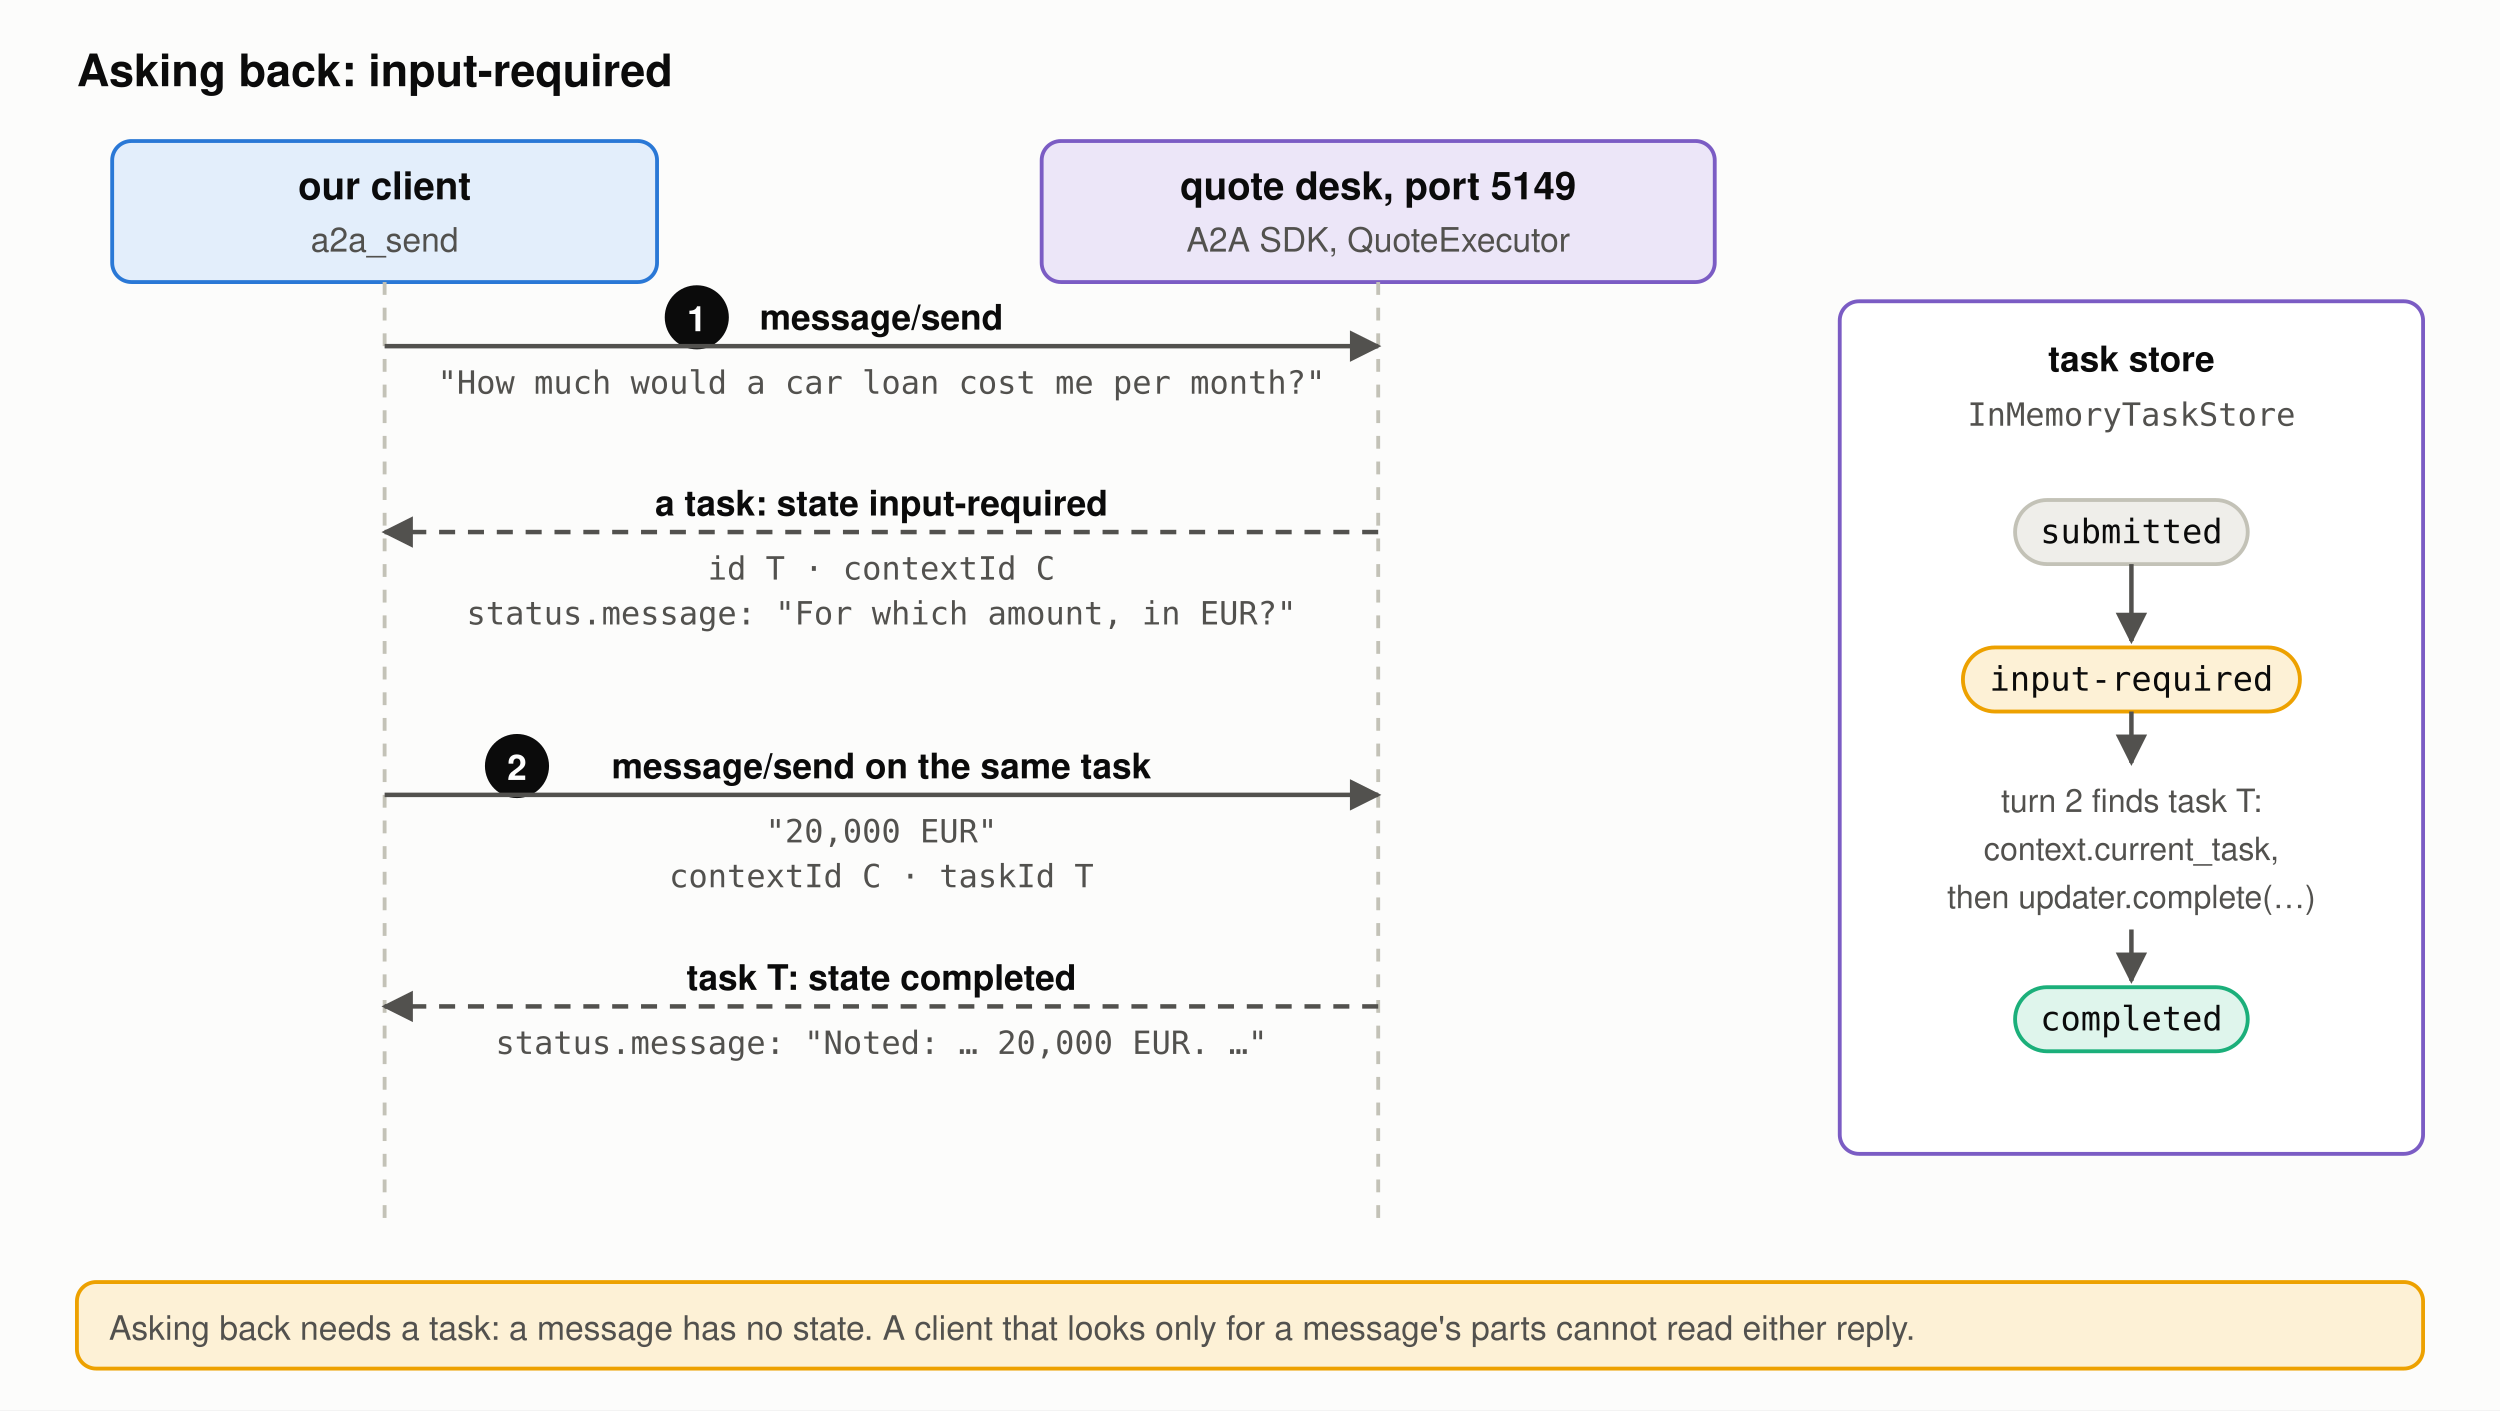
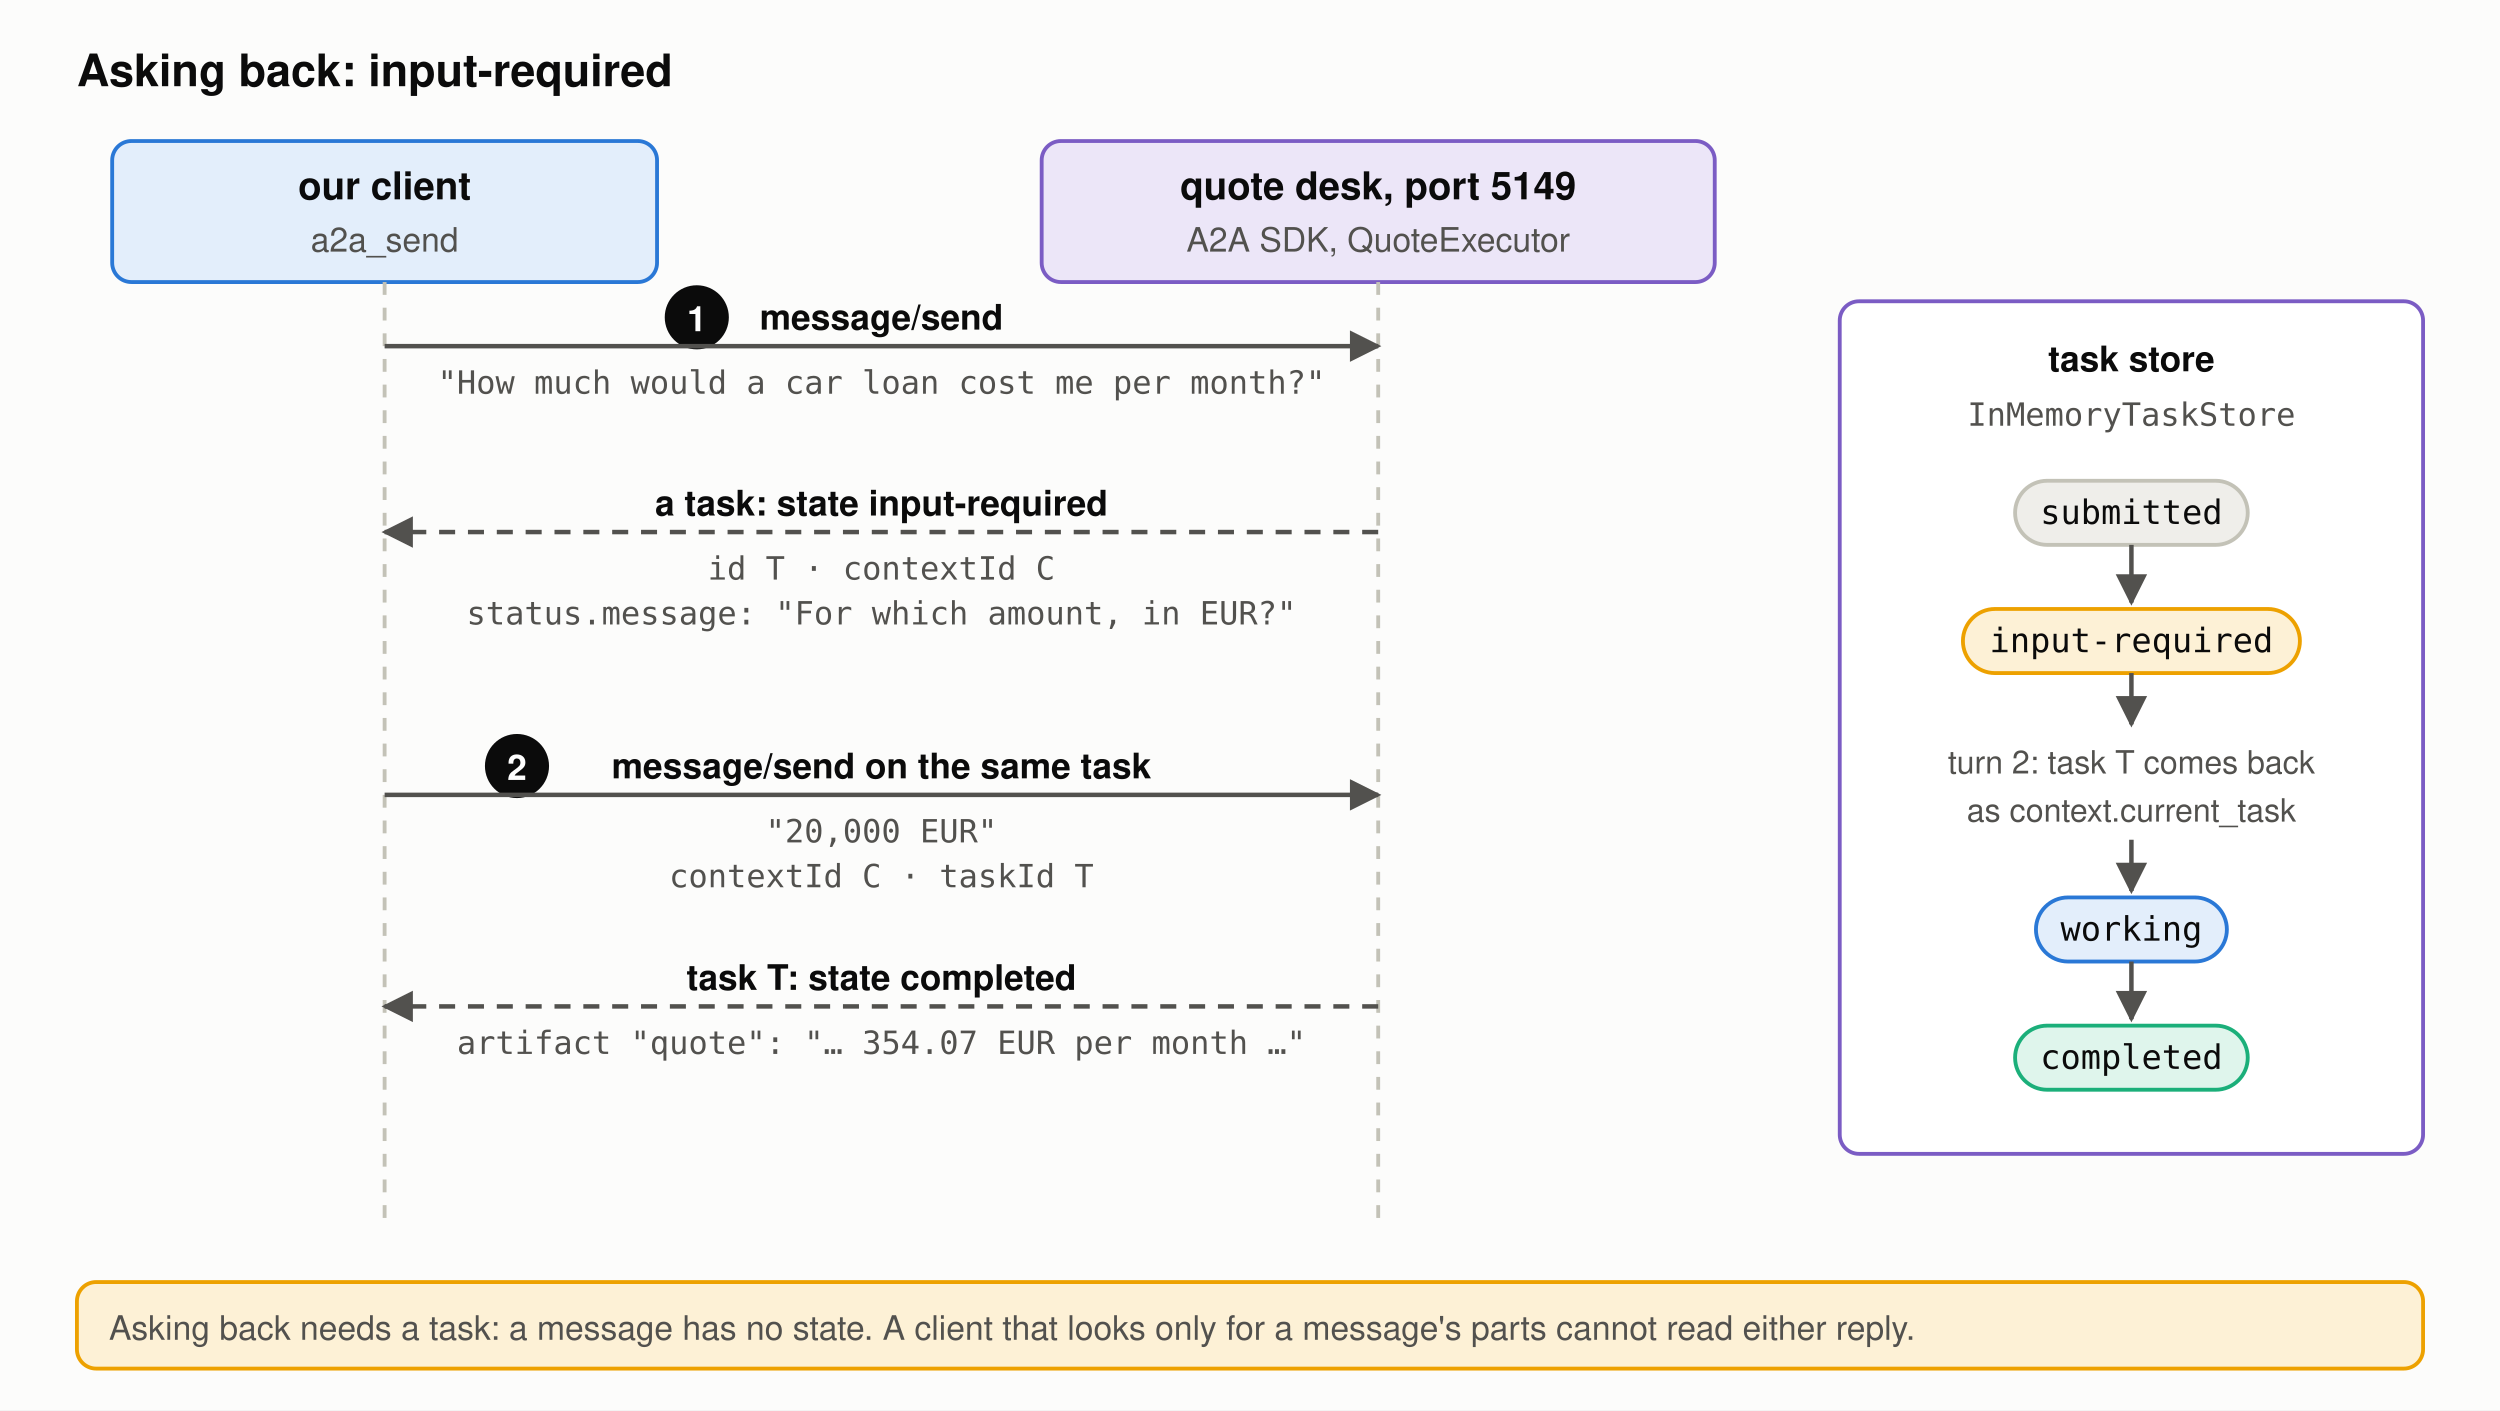
<svg xmlns="http://www.w3.org/2000/svg" width="780" height="440" viewBox="0 0 780 440" font-family="Helvetica Neue, Helvetica, Arial, sans-serif">
  <defs>
    <marker id="arrow" viewBox="0 0 10 10" refX="9" refY="5" markerWidth="7" markerHeight="7" orient="auto-start-reverse">
      <path d="M 0 0 L 10 5 L 0 10 z" fill="#52514e" />
    </marker>
    <marker id="arrow_red" viewBox="0 0 10 10" refX="9" refY="5" markerWidth="7" markerHeight="7" orient="auto-start-reverse">
      <path d="M 0 0 L 10 5 L 0 10 z" fill="#d23c3c" />
    </marker>
  </defs>
  <rect width="780" height="440" fill="#fcfcfb" />
  <text x="24" y="22" font-size="14" fill="#0b0b0b" text-anchor="start" font-weight="bold" dominant-baseline="middle" xml:space="preserve">Asking back: input-required</text>
  <rect x="35.0" y="44" width="170" height="44" rx="6" fill="#e3eefb" stroke="#2a78d6" stroke-width="1.2" />
  <text x="120.0" y="58.0" font-size="12" fill="#0b0b0b" text-anchor="middle" font-weight="bold" dominant-baseline="middle" xml:space="preserve">our client</text>
  <text x="120.0" y="75.0" font-size="10.5" fill="#52514e" text-anchor="middle" font-weight="normal" dominant-baseline="middle" xml:space="preserve">a2a_send</text>
  <line x1="120" y1="88" x2="120" y2="380" stroke="#c3c2b7" stroke-width="1.2" stroke-dasharray="4 4" />
  <rect x="325.0" y="44" width="210" height="44" rx="6" fill="#ece6f8" stroke="#7b5cc4" stroke-width="1.2" />
  <text x="430.0" y="58.0" font-size="12" fill="#0b0b0b" text-anchor="middle" font-weight="bold" dominant-baseline="middle" xml:space="preserve">quote desk, port 5149</text>
  <text x="430.0" y="75.0" font-size="10.5" fill="#52514e" text-anchor="middle" font-weight="normal" dominant-baseline="middle" xml:space="preserve">A2A SDK, QuoteExecutor</text>
  <line x1="430" y1="88" x2="430" y2="380" stroke="#c3c2b7" stroke-width="1.2" stroke-dasharray="4 4" />
  <circle cx="217.4" cy="99" r="10" fill="#0b0b0b" />
  <text x="217.4" y="99.5" font-size="11" fill="#ffffff" text-anchor="middle" font-weight="bold" dominant-baseline="middle" xml:space="preserve">1</text>
  <line x1="120" y1="108" x2="430" y2="108" stroke="#52514e" stroke-width="1.4" marker-end="url(#arrow)" />
  <text x="275.0" y="99" font-size="11" fill="#0b0b0b" text-anchor="middle" font-weight="bold" dominant-baseline="middle" xml:space="preserve">message/send</text>
  <text x="275.0" y="120" font-size="10" fill="#52514e" text-anchor="middle" font-weight="normal" dominant-baseline="middle" xml:space="preserve" font-family="Menlo, Consolas, monospace">"How much would a car loan cost me per month?"</text>
  <line x1="430" y1="166" x2="120" y2="166" stroke="#52514e" stroke-width="1.4" stroke-dasharray="5 4" marker-end="url(#arrow)" />
  <text x="275.0" y="157" font-size="11" fill="#0b0b0b" text-anchor="middle" font-weight="bold" dominant-baseline="middle" xml:space="preserve">a task: state input-required</text>
  <text x="275.0" y="178" font-size="10" fill="#52514e" text-anchor="middle" font-weight="normal" dominant-baseline="middle" xml:space="preserve" font-family="Menlo, Consolas, monospace">id T · contextId C</text>
  <text x="275.0" y="192" font-size="10" fill="#52514e" text-anchor="middle" font-weight="normal" dominant-baseline="middle" xml:space="preserve" font-family="Menlo, Consolas, monospace">status.message: "For which amount, in EUR?"</text>
  <circle cx="161.3" cy="239" r="10" fill="#0b0b0b" />
  <text x="161.3" y="239.5" font-size="11" fill="#ffffff" text-anchor="middle" font-weight="bold" dominant-baseline="middle" xml:space="preserve">2</text>
  <line x1="120" y1="248" x2="430" y2="248" stroke="#52514e" stroke-width="1.4" marker-end="url(#arrow)" />
  <text x="275.0" y="239" font-size="11" fill="#0b0b0b" text-anchor="middle" font-weight="bold" dominant-baseline="middle" xml:space="preserve">message/send on the same task</text>
  <text x="275.0" y="260" font-size="10" fill="#52514e" text-anchor="middle" font-weight="normal" dominant-baseline="middle" xml:space="preserve" font-family="Menlo, Consolas, monospace">"20,000 EUR"</text>
  <text x="275.0" y="274" font-size="10" fill="#52514e" text-anchor="middle" font-weight="normal" dominant-baseline="middle" xml:space="preserve" font-family="Menlo, Consolas, monospace">contextId C · taskId T</text>
  <line x1="430" y1="314" x2="120" y2="314" stroke="#52514e" stroke-width="1.4" stroke-dasharray="5 4" marker-end="url(#arrow)" />
  <text x="275.0" y="305" font-size="11" fill="#0b0b0b" text-anchor="middle" font-weight="bold" dominant-baseline="middle" xml:space="preserve">task T: state completed</text>
-   <text x="275.0" y="326" font-size="10" fill="#52514e" text-anchor="middle" font-weight="normal" dominant-baseline="middle" xml:space="preserve" font-family="Menlo, Consolas, monospace">status.message: "Noted: … 20,000 EUR. …"</text>
+   <text x="275.0" y="326" font-size="10" fill="#52514e" text-anchor="middle" font-weight="normal" dominant-baseline="middle" xml:space="preserve" font-family="Menlo, Consolas, monospace">artifact "quote": "… 354.07 EUR per month …"</text>
  <rect x="574" y="94" width="182" height="266" rx="6" fill="#ffffff" stroke="#7b5cc4" stroke-width="1.2" />
  <text x="665" y="112" font-size="11" fill="#0b0b0b" text-anchor="middle" font-weight="bold" dominant-baseline="middle" xml:space="preserve">task store</text>
  <text x="665" y="130" font-size="10" fill="#52514e" text-anchor="middle" font-weight="normal" dominant-baseline="middle" xml:space="preserve" font-family="Menlo, Consolas, monospace">InMemoryTaskStore</text>
-   <rect x="628.705" y="156" width="72.59" height="20" rx="10" fill="#efeeea" stroke="#c3c2b7" stroke-width="1.2" />
-   <text x="665.0" y="166.5" font-size="10.5" fill="#0b0b0b" text-anchor="middle" font-weight="normal" dominant-baseline="middle" xml:space="preserve" font-family="Menlo, Consolas, monospace">submitted</text>
-   <rect x="612.43" y="202" width="105.14" height="20" rx="10" fill="#fdf1d6" stroke="#eda100" stroke-width="1.2" />
-   <text x="665.0" y="212.5" font-size="10.5" fill="#0b0b0b" text-anchor="middle" font-weight="normal" dominant-baseline="middle" xml:space="preserve" font-family="Menlo, Consolas, monospace">input-required</text>
-   <rect x="628.705" y="308" width="72.59" height="20" rx="10" fill="#dff5ec" stroke="#1baf7a" stroke-width="1.2" />
-   <text x="665.0" y="318.5" font-size="10.5" fill="#0b0b0b" text-anchor="middle" font-weight="normal" dominant-baseline="middle" xml:space="preserve" font-family="Menlo, Consolas, monospace">completed</text>
-   <line x1="665" y1="176" x2="665" y2="200" stroke="#52514e" stroke-width="1.4" marker-end="url(#arrow)" />
-   <line x1="665" y1="222" x2="665" y2="238" stroke="#52514e" stroke-width="1.4" marker-end="url(#arrow)" />
-   <line x1="665" y1="290" x2="665" y2="306" stroke="#52514e" stroke-width="1.4" marker-end="url(#arrow)" />
-   <text x="665" y="250" font-size="10" fill="#52514e" text-anchor="middle" font-weight="normal" dominant-baseline="middle" xml:space="preserve">turn 2 finds task T:</text>
-   <text x="665" y="265" font-size="10" fill="#52514e" text-anchor="middle" font-weight="normal" dominant-baseline="middle" xml:space="preserve">context.current_task,</text>
-   <text x="665" y="280" font-size="10" fill="#52514e" text-anchor="middle" font-weight="normal" dominant-baseline="middle" xml:space="preserve">then updater.complete(…)</text>
+   <rect x="628.705" y="150" width="72.59" height="20" rx="10" fill="#efeeea" stroke="#c3c2b7" stroke-width="1.2" />
+   <text x="665.0" y="160.5" font-size="10.5" fill="#0b0b0b" text-anchor="middle" font-weight="normal" dominant-baseline="middle" xml:space="preserve" font-family="Menlo, Consolas, monospace">submitted</text>
+   <rect x="612.43" y="190" width="105.14" height="20" rx="10" fill="#fdf1d6" stroke="#eda100" stroke-width="1.2" />
+   <text x="665.0" y="200.5" font-size="10.5" fill="#0b0b0b" text-anchor="middle" font-weight="normal" dominant-baseline="middle" xml:space="preserve" font-family="Menlo, Consolas, monospace">input-required</text>
+   <rect x="635.215" y="280" width="59.57" height="20" rx="10" fill="#e3eefb" stroke="#2a78d6" stroke-width="1.2" />
+   <text x="665.0" y="290.5" font-size="10.5" fill="#0b0b0b" text-anchor="middle" font-weight="normal" dominant-baseline="middle" xml:space="preserve" font-family="Menlo, Consolas, monospace">working</text>
+   <rect x="628.705" y="320" width="72.59" height="20" rx="10" fill="#dff5ec" stroke="#1baf7a" stroke-width="1.2" />
+   <text x="665.0" y="330.5" font-size="10.5" fill="#0b0b0b" text-anchor="middle" font-weight="normal" dominant-baseline="middle" xml:space="preserve" font-family="Menlo, Consolas, monospace">completed</text>
+   <line x1="665" y1="170" x2="665" y2="188" stroke="#52514e" stroke-width="1.4" marker-end="url(#arrow)" />
+   <line x1="665" y1="210" x2="665" y2="226" stroke="#52514e" stroke-width="1.4" marker-end="url(#arrow)" />
+   <line x1="665" y1="262" x2="665" y2="278" stroke="#52514e" stroke-width="1.4" marker-end="url(#arrow)" />
+   <line x1="665" y1="300" x2="665" y2="318" stroke="#52514e" stroke-width="1.4" marker-end="url(#arrow)" />
+   <text x="665" y="238" font-size="10" fill="#52514e" text-anchor="middle" font-weight="normal" dominant-baseline="middle" xml:space="preserve">turn 2: task T comes back</text>
+   <text x="665" y="253" font-size="10" fill="#52514e" text-anchor="middle" font-weight="normal" dominant-baseline="middle" xml:space="preserve">as context.current_task</text>
  <rect x="24" y="400" width="732" height="27" rx="6" fill="#fdf1d6" stroke="#eda100" stroke-width="1.2" />
  <text x="34" y="414.5" font-size="10.5" fill="#52514e" text-anchor="start" font-weight="normal" dominant-baseline="middle" xml:space="preserve">Asking back needs a task: a message has no state. A client that looks only for a message's parts cannot read either reply.</text>
</svg>
